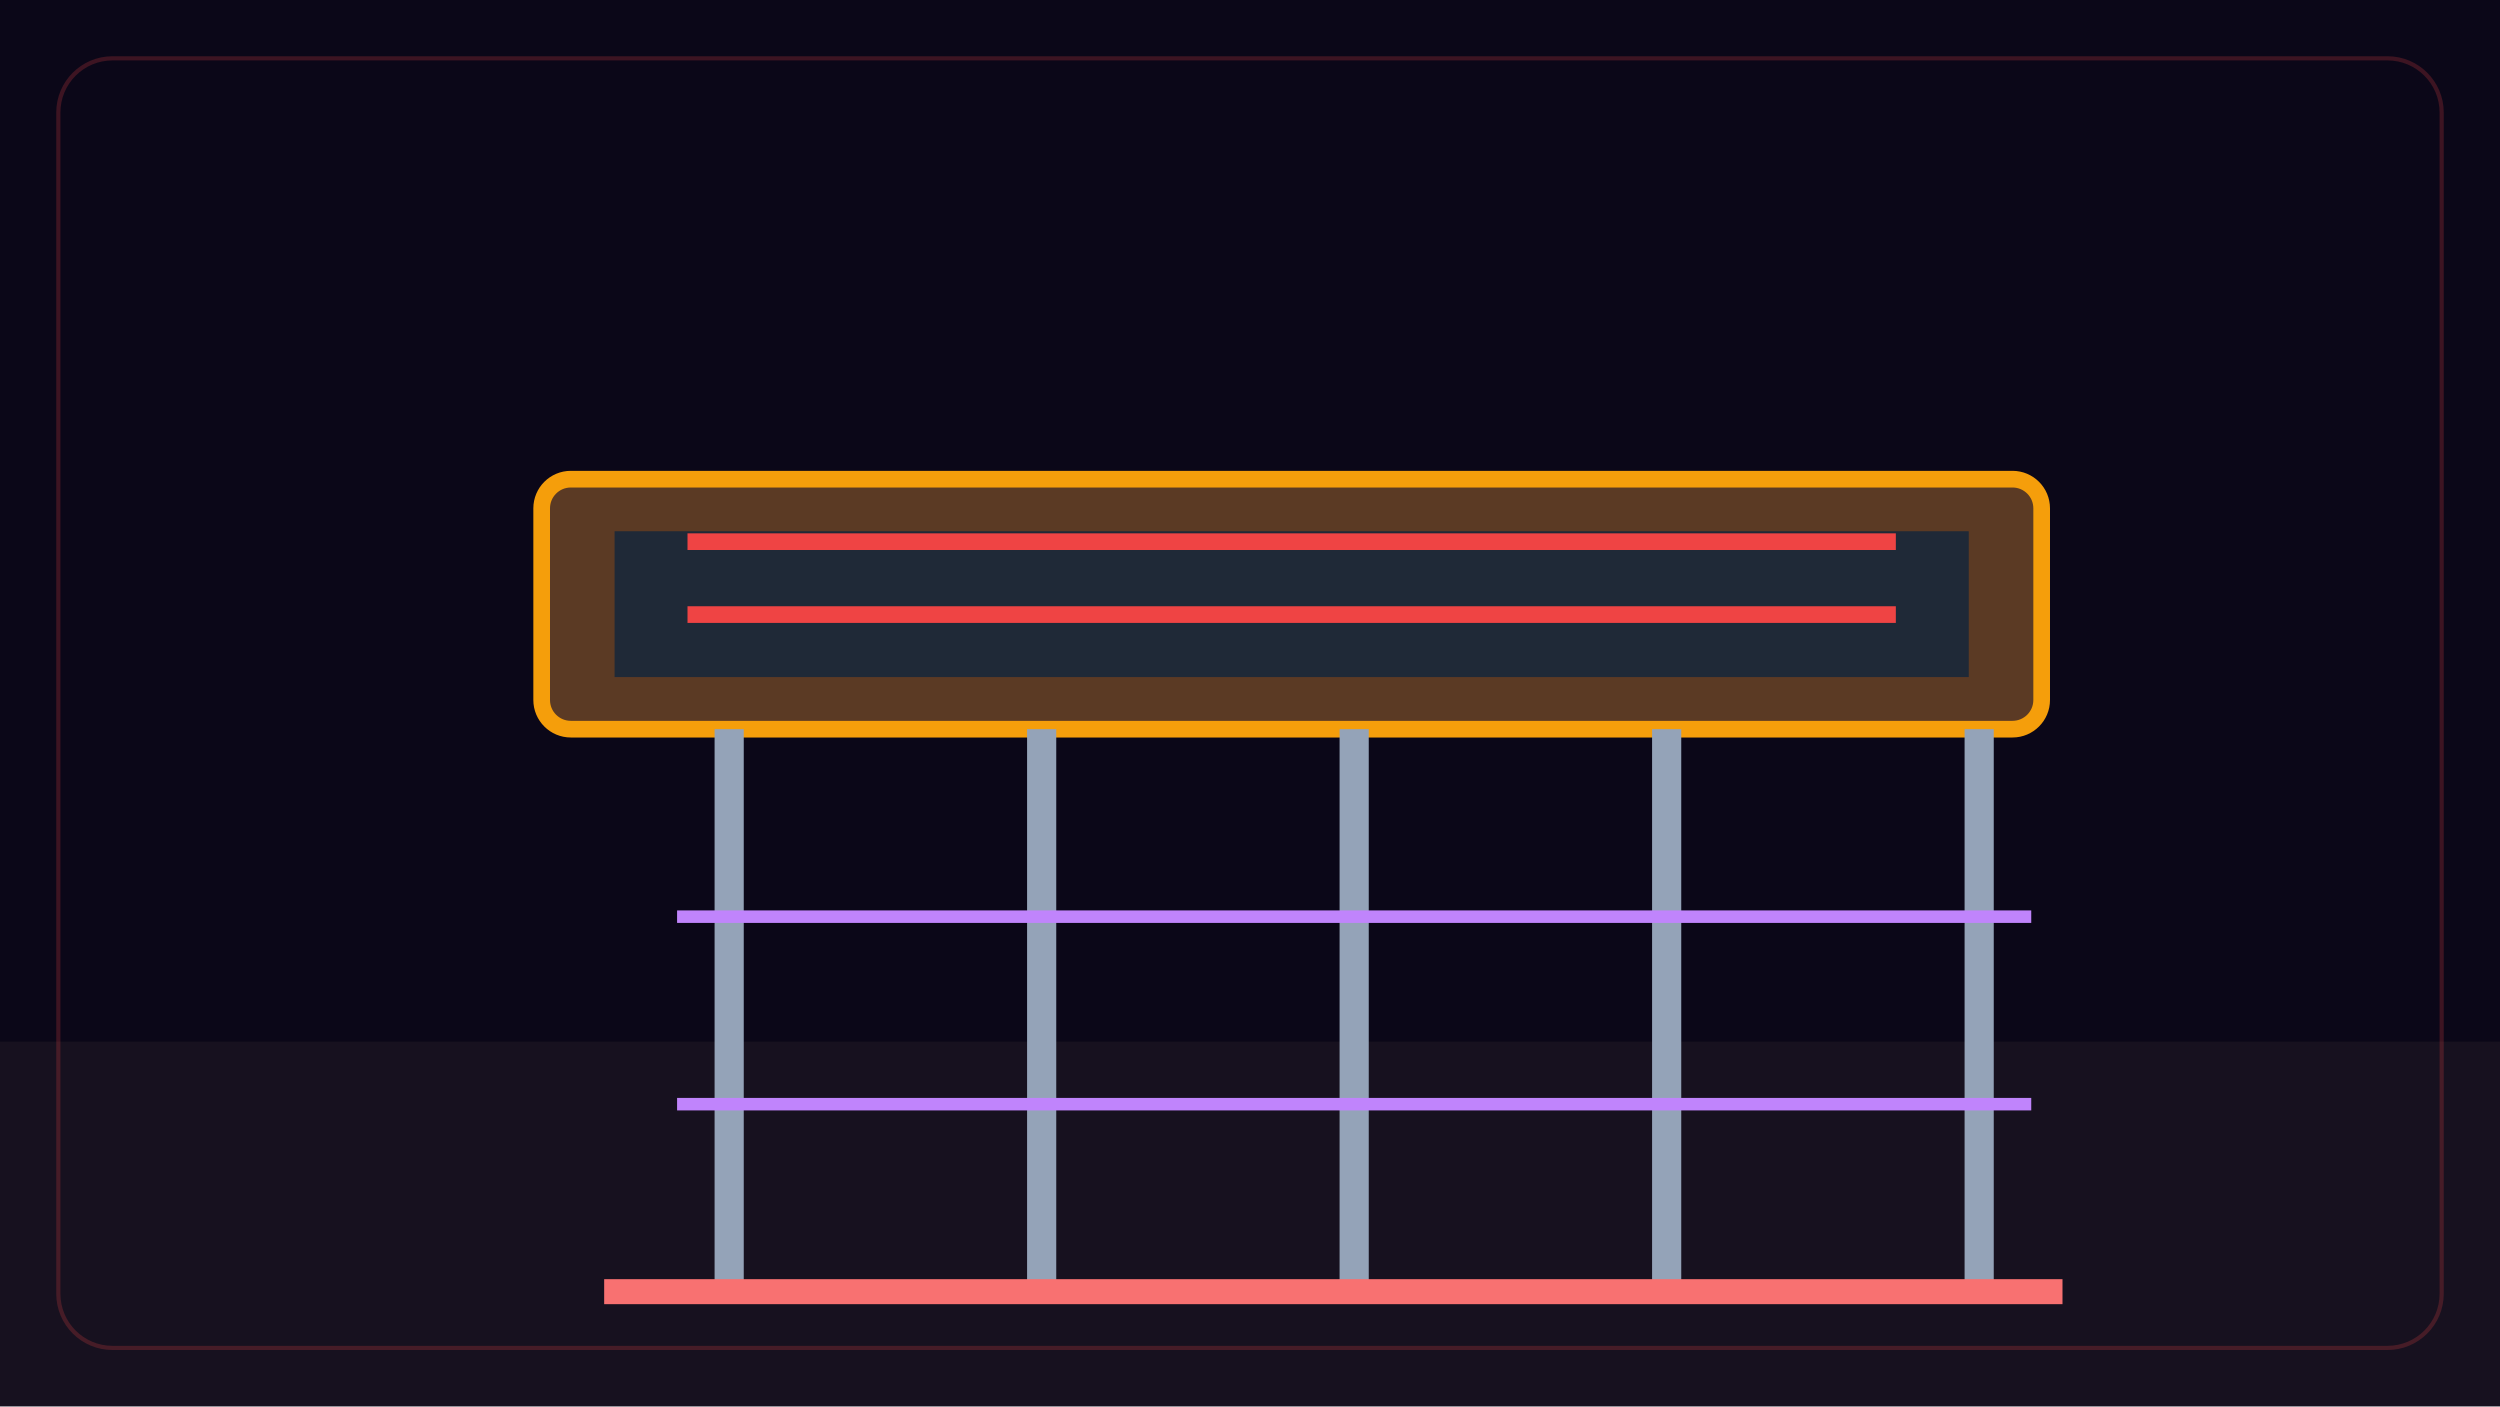
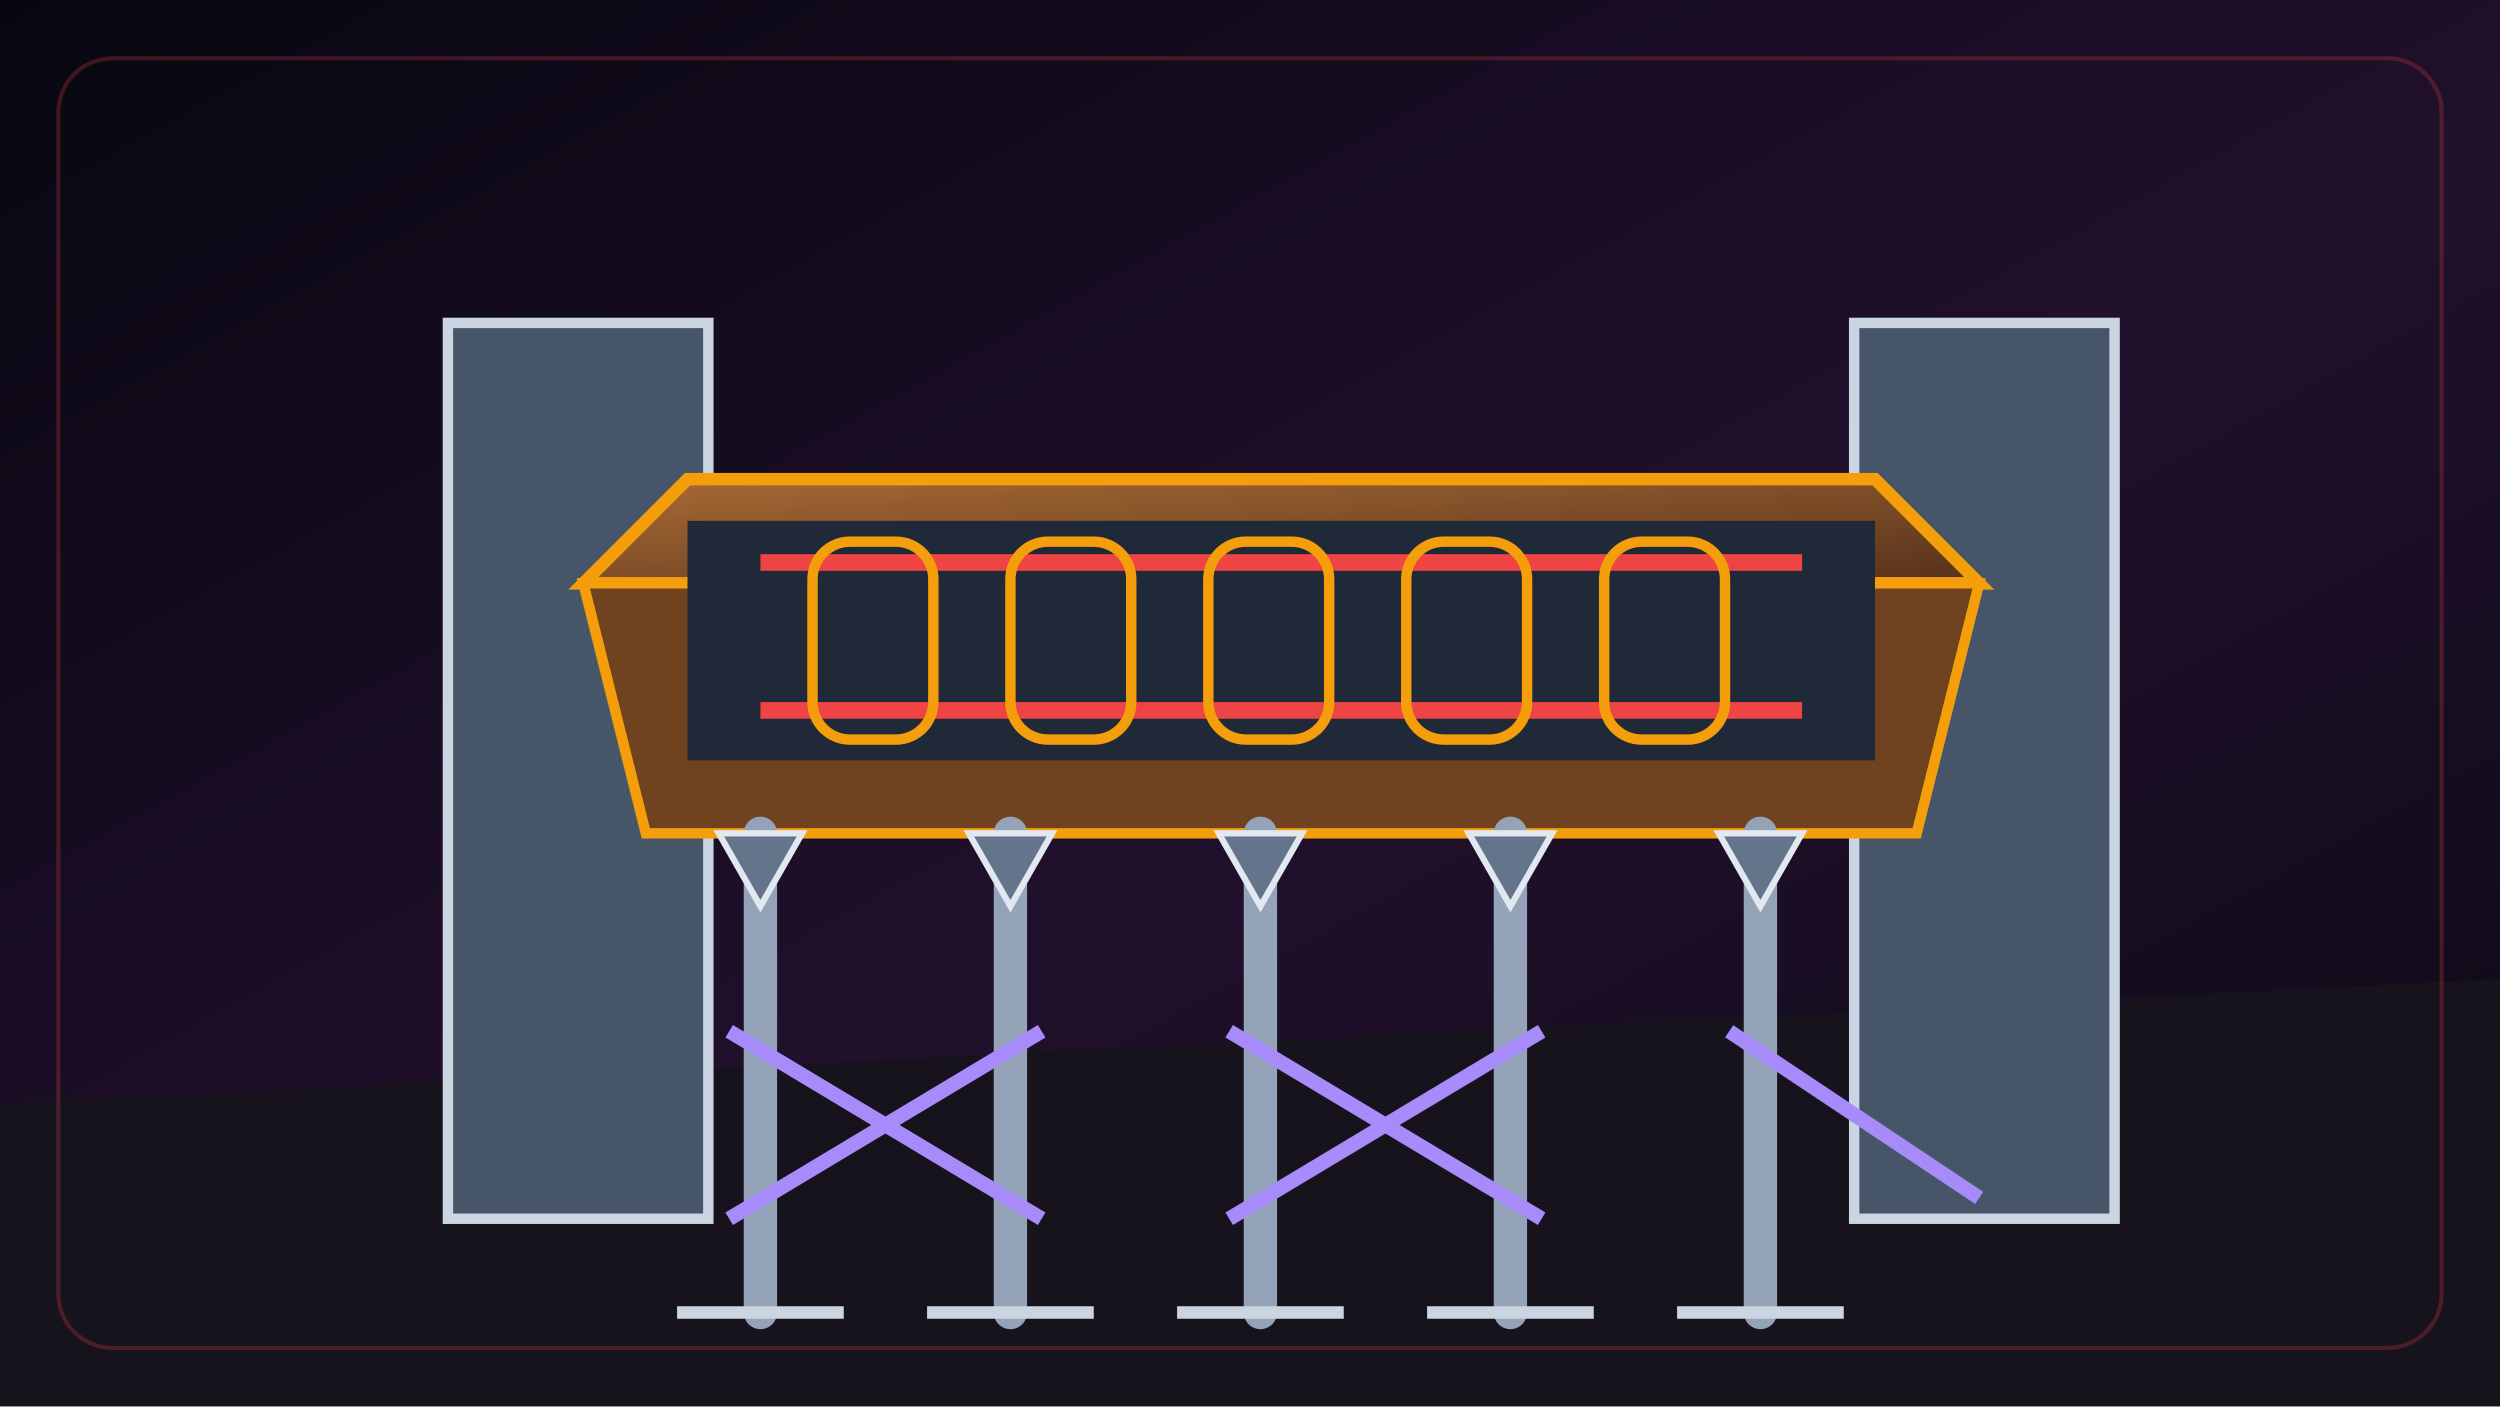
<svg xmlns="http://www.w3.org/2000/svg" viewBox="0 0 1200 675">
-   <rect width="1200" height="675" fill="#0b0718" />
-   <rect y="500" width="1200" height="175" fill="#17111f" />
-   <g transform="translate(120 110)">
-     <rect x="140" y="120" width="720" height="120" rx="14" fill="#5b3a24" stroke="#f59e0b" stroke-width="8" />
-     <rect x="175" y="145" width="650" height="70" fill="#1f2937" />
+   <defs>
+     <linearGradient id="bg" x1="0" y1="0" x2="1" y2="1">
+       <stop stop-color="#080711" />
+       <stop offset=".55" stop-color="#21102c" />
+       <stop offset="1" stop-color="#090a12" />
+     </linearGradient>
+     <linearGradient id="wood" x1="0" y1="0" x2="1" y2="1">
+       <stop stop-color="#a86a34" />
+       <stop offset="1" stop-color="#56321b" />
+     </linearGradient>
+   </defs>
+   <rect width="1200" height="675" fill="url(#bg)" />
+   <polygon points="0,530 1200,470 1200,675 0,675" fill="#17131d" />
+   <g transform="translate(95 65)">
+     <rect x="120" y="90" width="125" height="430" fill="#475569" stroke="#cbd5e1" stroke-width="5" />
+     <rect x="795" y="90" width="125" height="430" fill="#475569" stroke="#cbd5e1" stroke-width="5" />
+     <polygon points="235,165 805,165 855,215 185,215" fill="url(#wood)" stroke="#f59e0b" stroke-width="6" />
+     <polygon points="185,215 855,215 825,335 215,335" fill="#71421f" stroke="#f59e0b" stroke-width="5" />
+     <rect x="235" y="185" width="570" height="115" fill="#1f2937" />
    <g stroke="#ef4444" stroke-width="8">
-       <path d="M210 150h580M210 185h580" />
+       <path d="M270 205h500M270 276h500" />
    </g>
-     <g stroke="#94a3b8" stroke-width="14">
-       <path d="M230 240v270M380 240v270M530 240v270M680 240v270M830 240v270" />
+     <g stroke="#f59e0b" stroke-width="5" fill="none">
+       <rect x="295" y="195" width="58" height="95" rx="18" />
+       <rect x="390" y="195" width="58" height="95" rx="18" />
+       <rect x="485" y="195" width="58" height="95" rx="18" />
+       <rect x="580" y="195" width="58" height="95" rx="18" />
+       <rect x="675" y="195" width="58" height="95" rx="18" />
    </g>
-     <g stroke="#c084fc" stroke-width="6">
-       <path d="M205 330h650M205 420h650" />
+     <g stroke="#94a3b8" stroke-width="16" stroke-linecap="round">
+       <path d="M270 335v230M390 335v230M510 335v230M630 335v230M750 335v230" />
    </g>
-     <path d="M170 510h700" stroke="#f87171" stroke-width="12" />
+     <g fill="#64748b" stroke="#e2e8f0" stroke-width="3">
+       <path d="M250 335h40l-20 35z" />
+       <path d="M370 335h40l-20 35z" />
+       <path d="M490 335h40l-20 35z" />
+       <path d="M610 335h40l-20 35z" />
+       <path d="M730 335h40l-20 35z" />
+     </g>
+     <g stroke="#a78bfa" stroke-width="7">
+       <path d="M255 430l150 90M405 430l-150 90M495 430l150 90M645 430l-150 90M735 430l120 80" />
+     </g>
+     <g stroke="#cbd5e1" stroke-width="6">
+       <path d="M230 565h80M350 565h80M470 565h80M590 565h80M710 565h80" />
+     </g>
  </g>
-   <rect x="28" y="28" width="1144" height="619" rx="26" fill="none" stroke="#ef4444" stroke-opacity=".22" stroke-width="2" />
+   <rect x="28" y="28" width="1144" height="619" rx="26" fill="none" stroke="#ef4444" stroke-opacity=".24" stroke-width="2" />
</svg>
